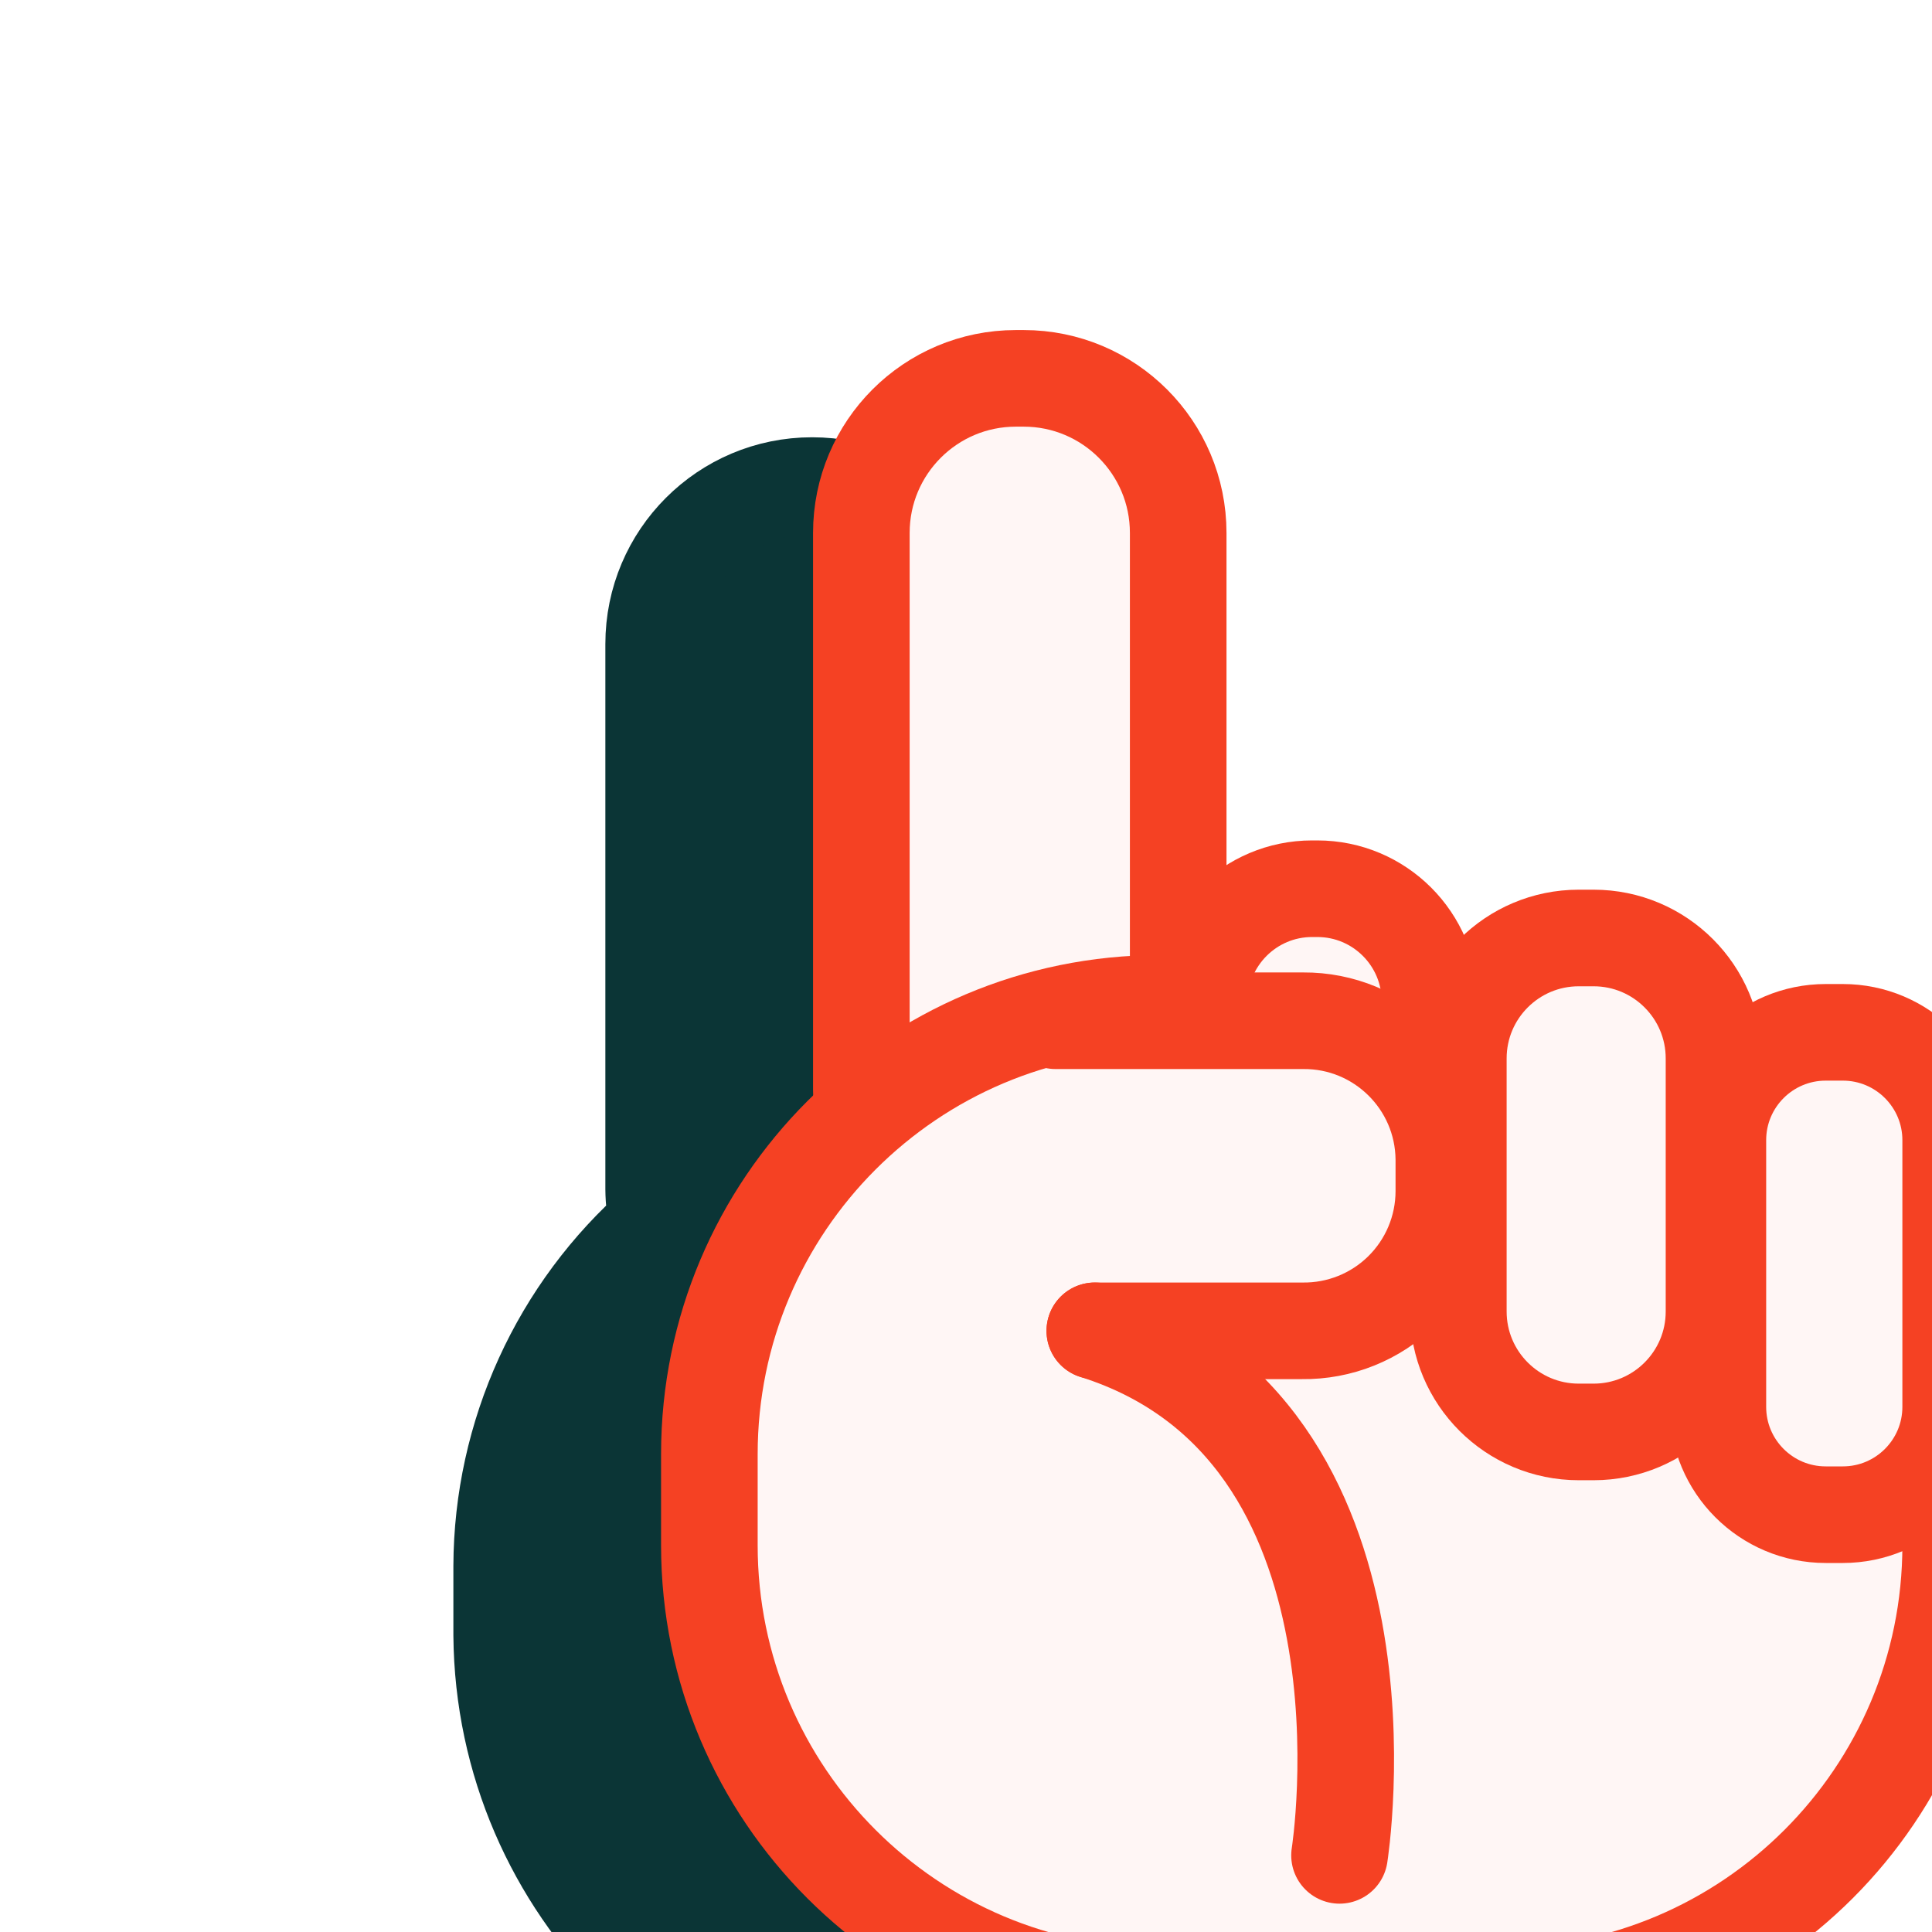
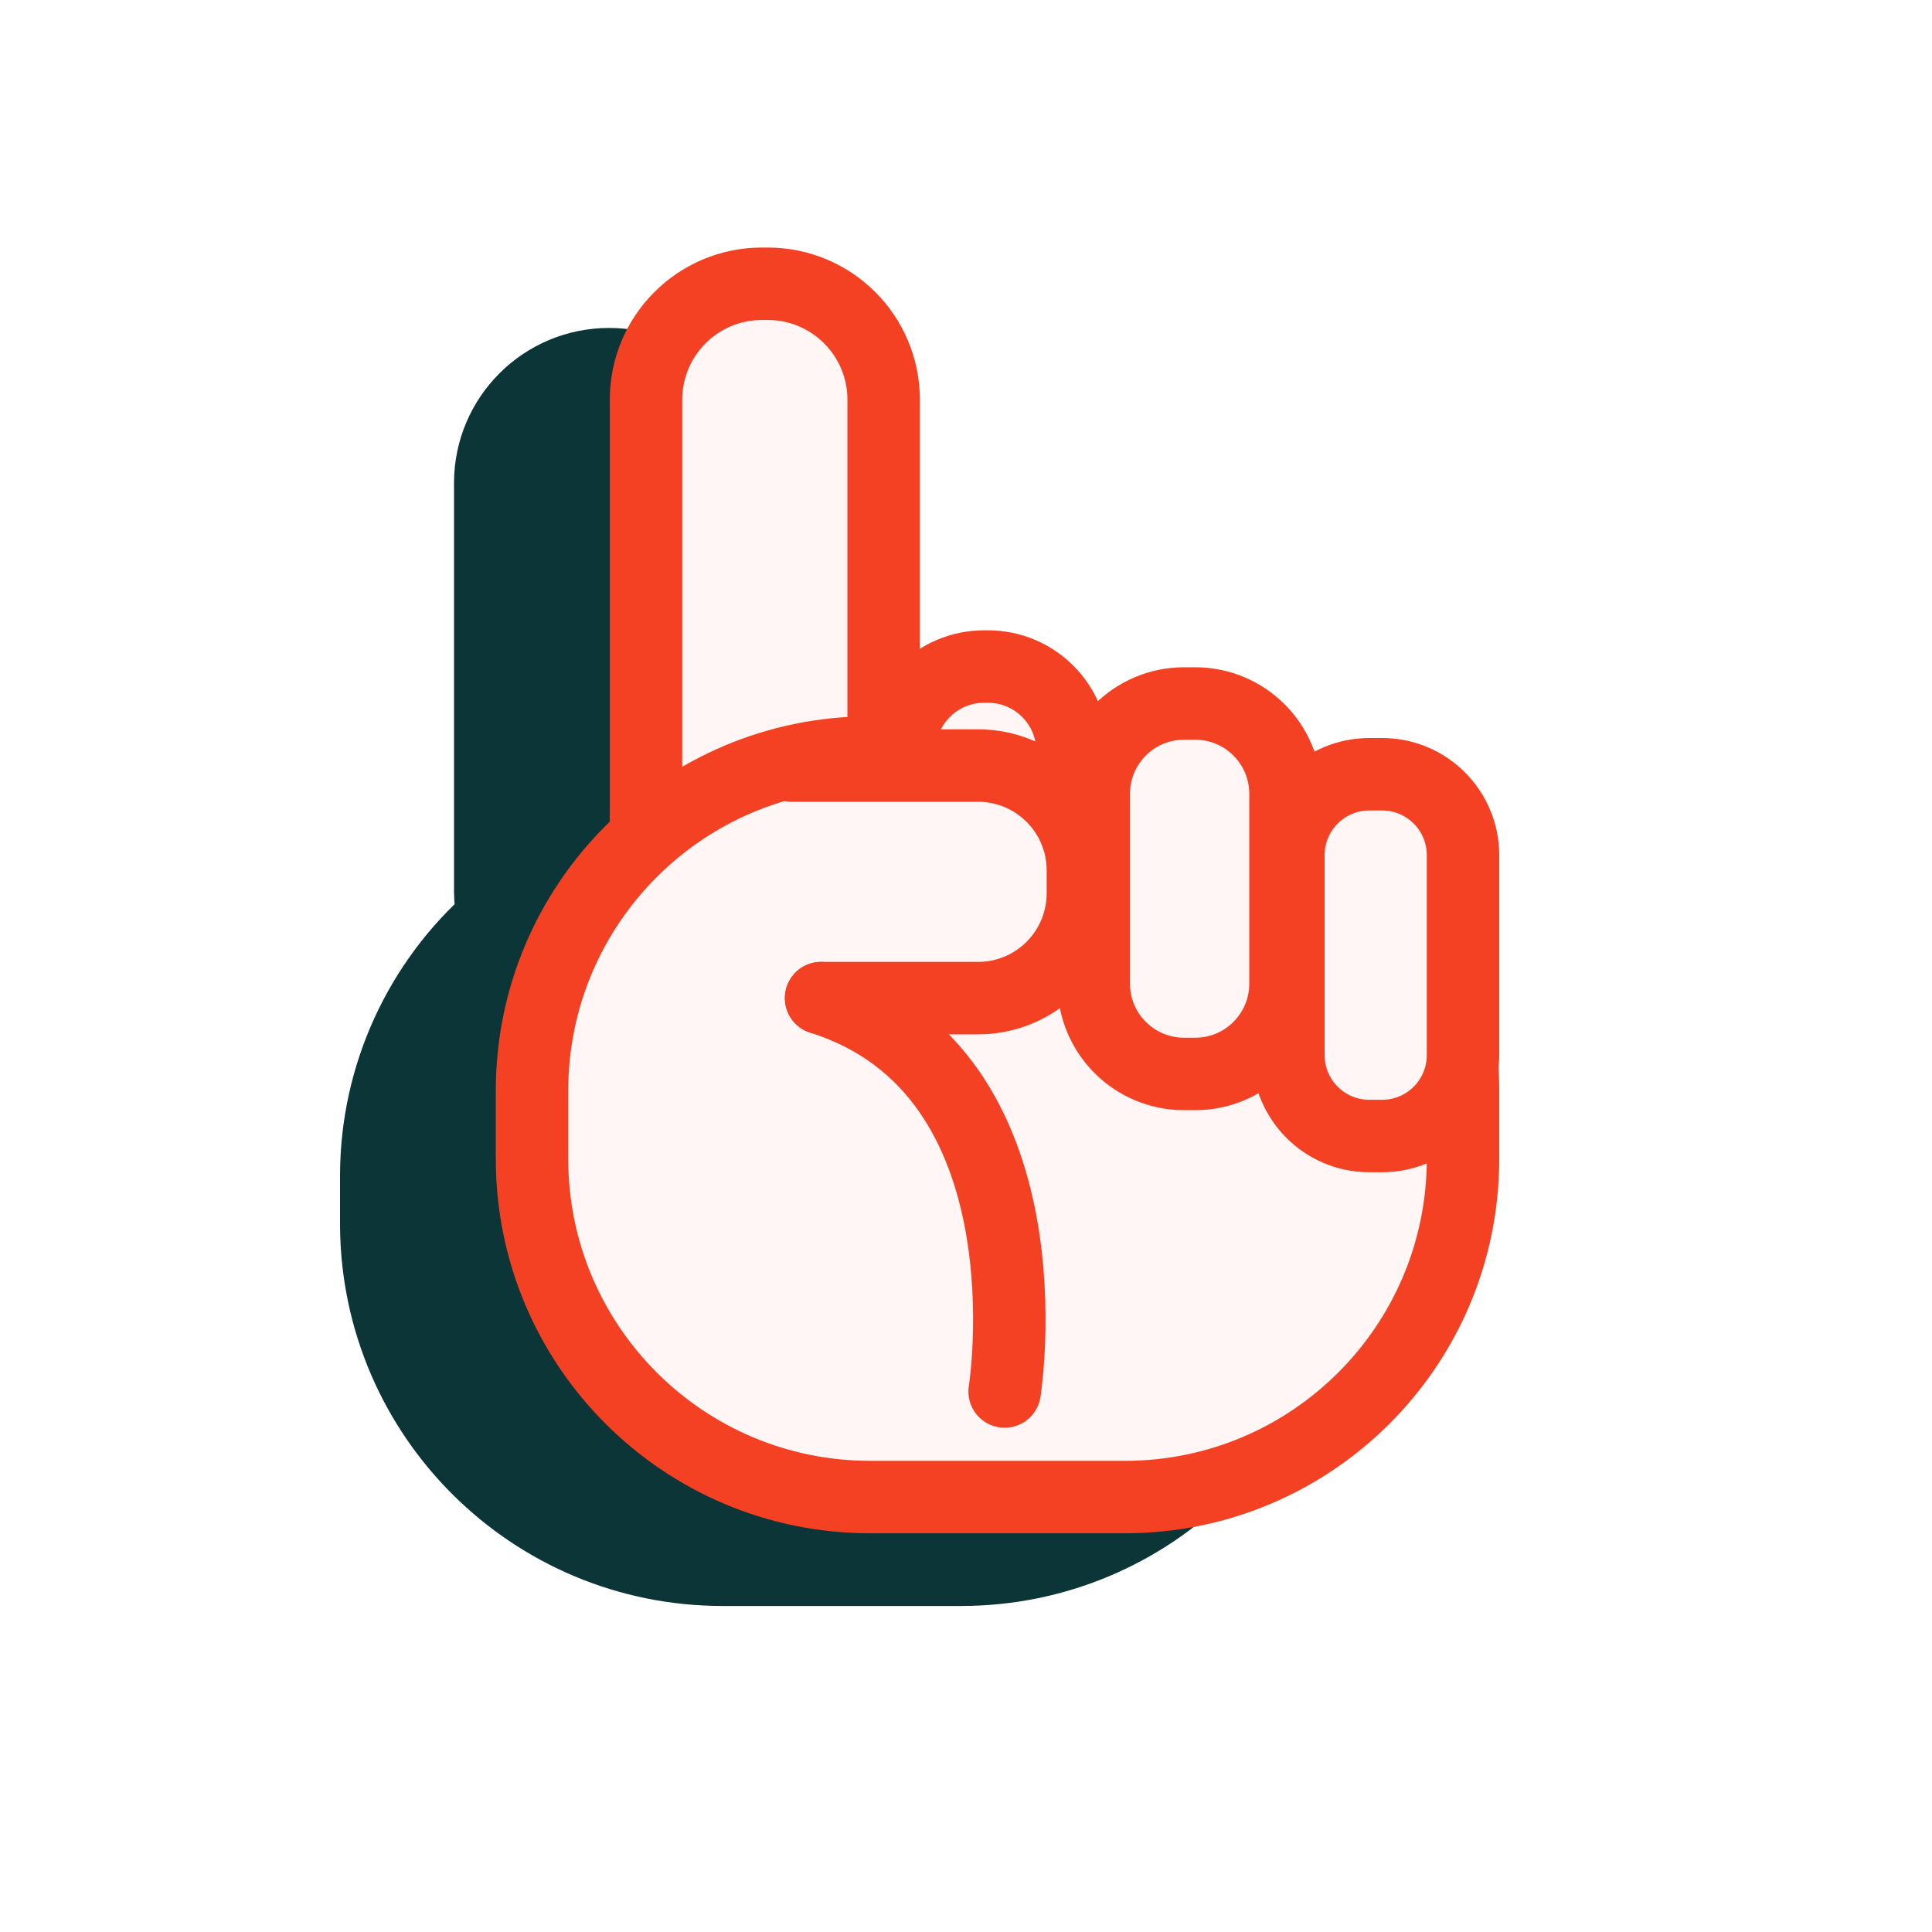
- <svg xmlns="http://www.w3.org/2000/svg" height="60" width="60" viewBox="0 0 60 60">
+ <svg xmlns="http://www.w3.org/2000/svg" height="70" width="70" viewBox="0 0 80 80">
  <defs>
    <style>.cls-1{fill:#0b3536;stroke:#0b3536;}.cls-1,.cls-2{stroke-linecap:round;stroke-linejoin:round;stroke-width:3px;}.cls-2{fill:#fff6f5;stroke:#f54123;}</style>
  </defs>
  <g id="Calque_4_-_copie_2" data-name="Calque 4 - copie 2">
    <path class="cls-1" d="M20.43,38a4.75,4.75,0,0,1-.13-1.07V20a4.92,4.92,0,0,1,9.84,0V34.39h.66a3.58,3.58,0,0,1,7.16,0h1.35a3.81,3.81,0,0,1,7.18,1.66,14,14,0,0,1,1.34.81,3.42,3.42,0,0,1,6.3,1.83v8.08a3.18,3.18,0,0,1-.06.62c0,.42.06.83.06,1.25v2.14A14.34,14.34,0,0,1,39.79,65H29.92A14.34,14.34,0,0,1,15.58,50.78V48.64A14.2,14.2,0,0,1,20.43,38Z" />
  </g>
  <g id="Calque_4" data-name="Calque 4">
    <rect class="cls-2" x="26.75" y="11.74" width="9.84" height="26.89" rx="4.8" transform="translate(63.34 50.38) rotate(-180)" />
    <rect class="cls-2" x="22.03" y="31.16" width="38.55" height="30.83" rx="14" transform="translate(82.61 93.15) rotate(-180)" />
    <rect class="cls-2" x="37.24" y="27.59" width="7.16" height="12.53" rx="3.5" transform="translate(81.65 67.72) rotate(-180)" />
    <rect class="cls-2" x="45.29" y="29.12" width="7.94" height="15.34" rx="3.74" transform="translate(98.52 73.59) rotate(-180)" />
    <rect class="cls-2" x="53.36" y="32.06" width="7.23" height="14.98" rx="3.35" transform="translate(113.94 79.1) rotate(180)" />
    <path class="cls-2" d="M34,41.33h6.44A4.34,4.34,0,0,0,44.84,37V36a4.34,4.34,0,0,0-4.37-4.3H32.78" />
    <path class="cls-2" d="M41.6,57.62S43.71,44.39,34,41.33" />
  </g>
</svg>
